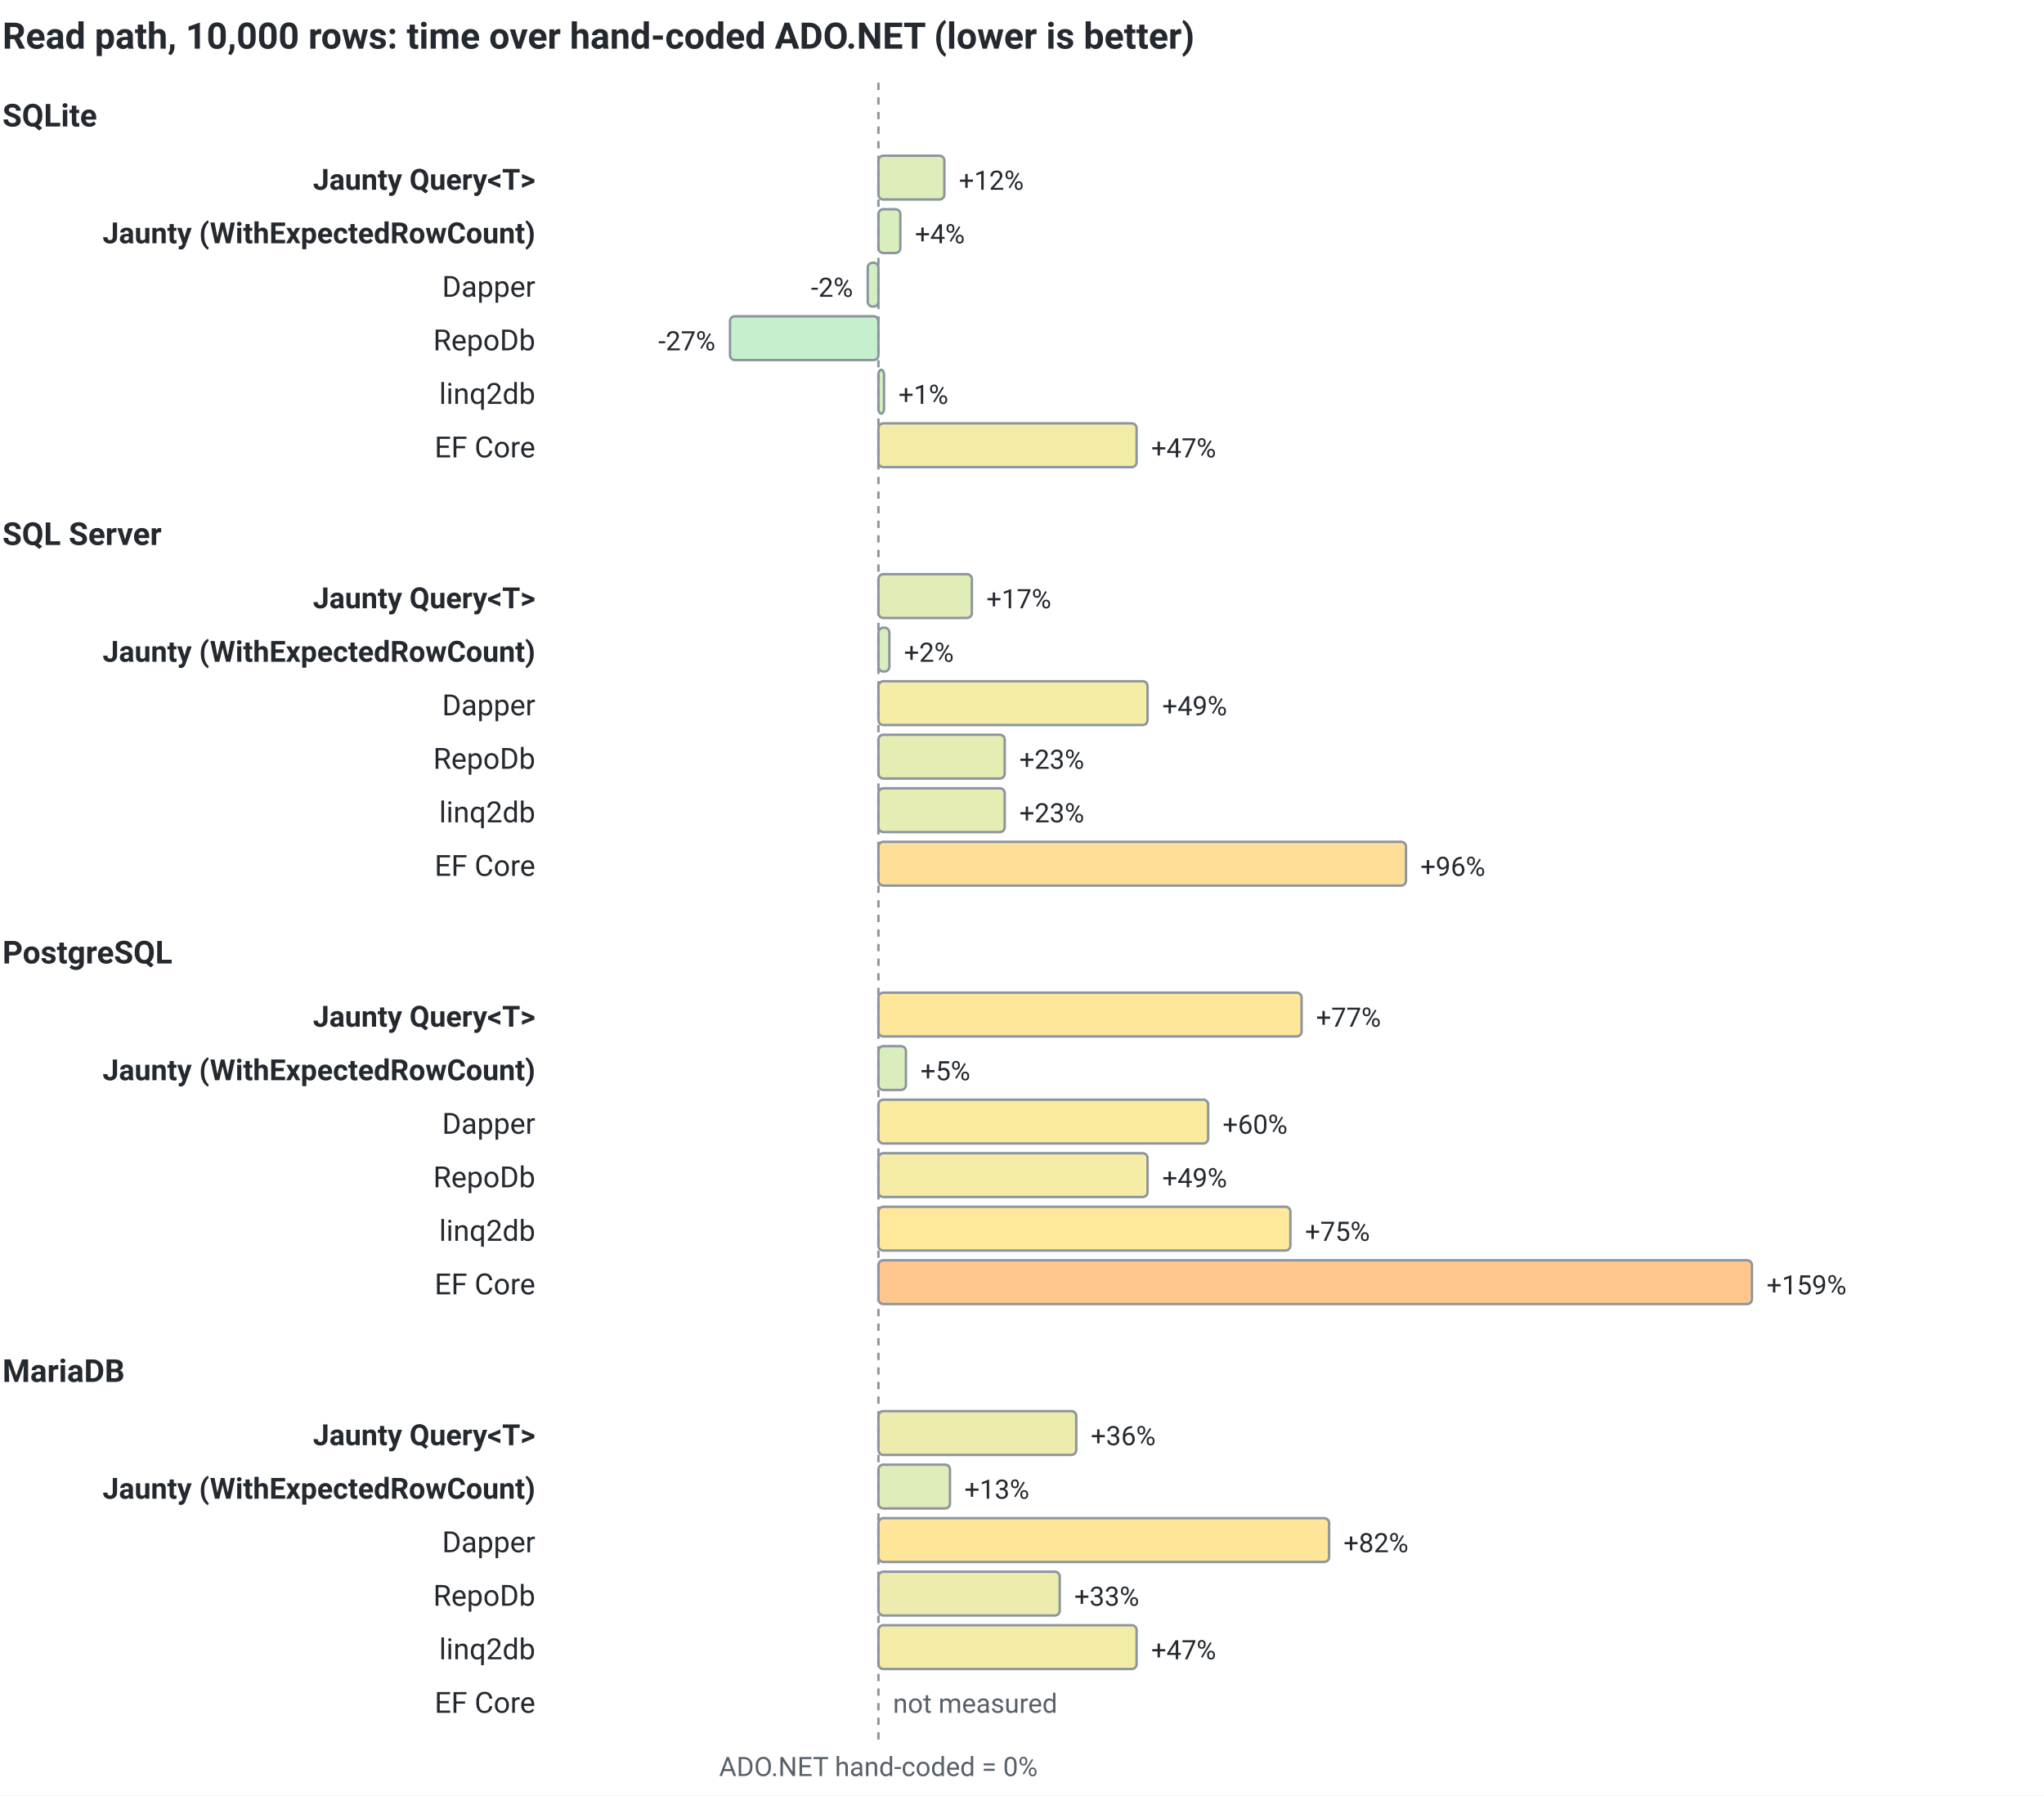
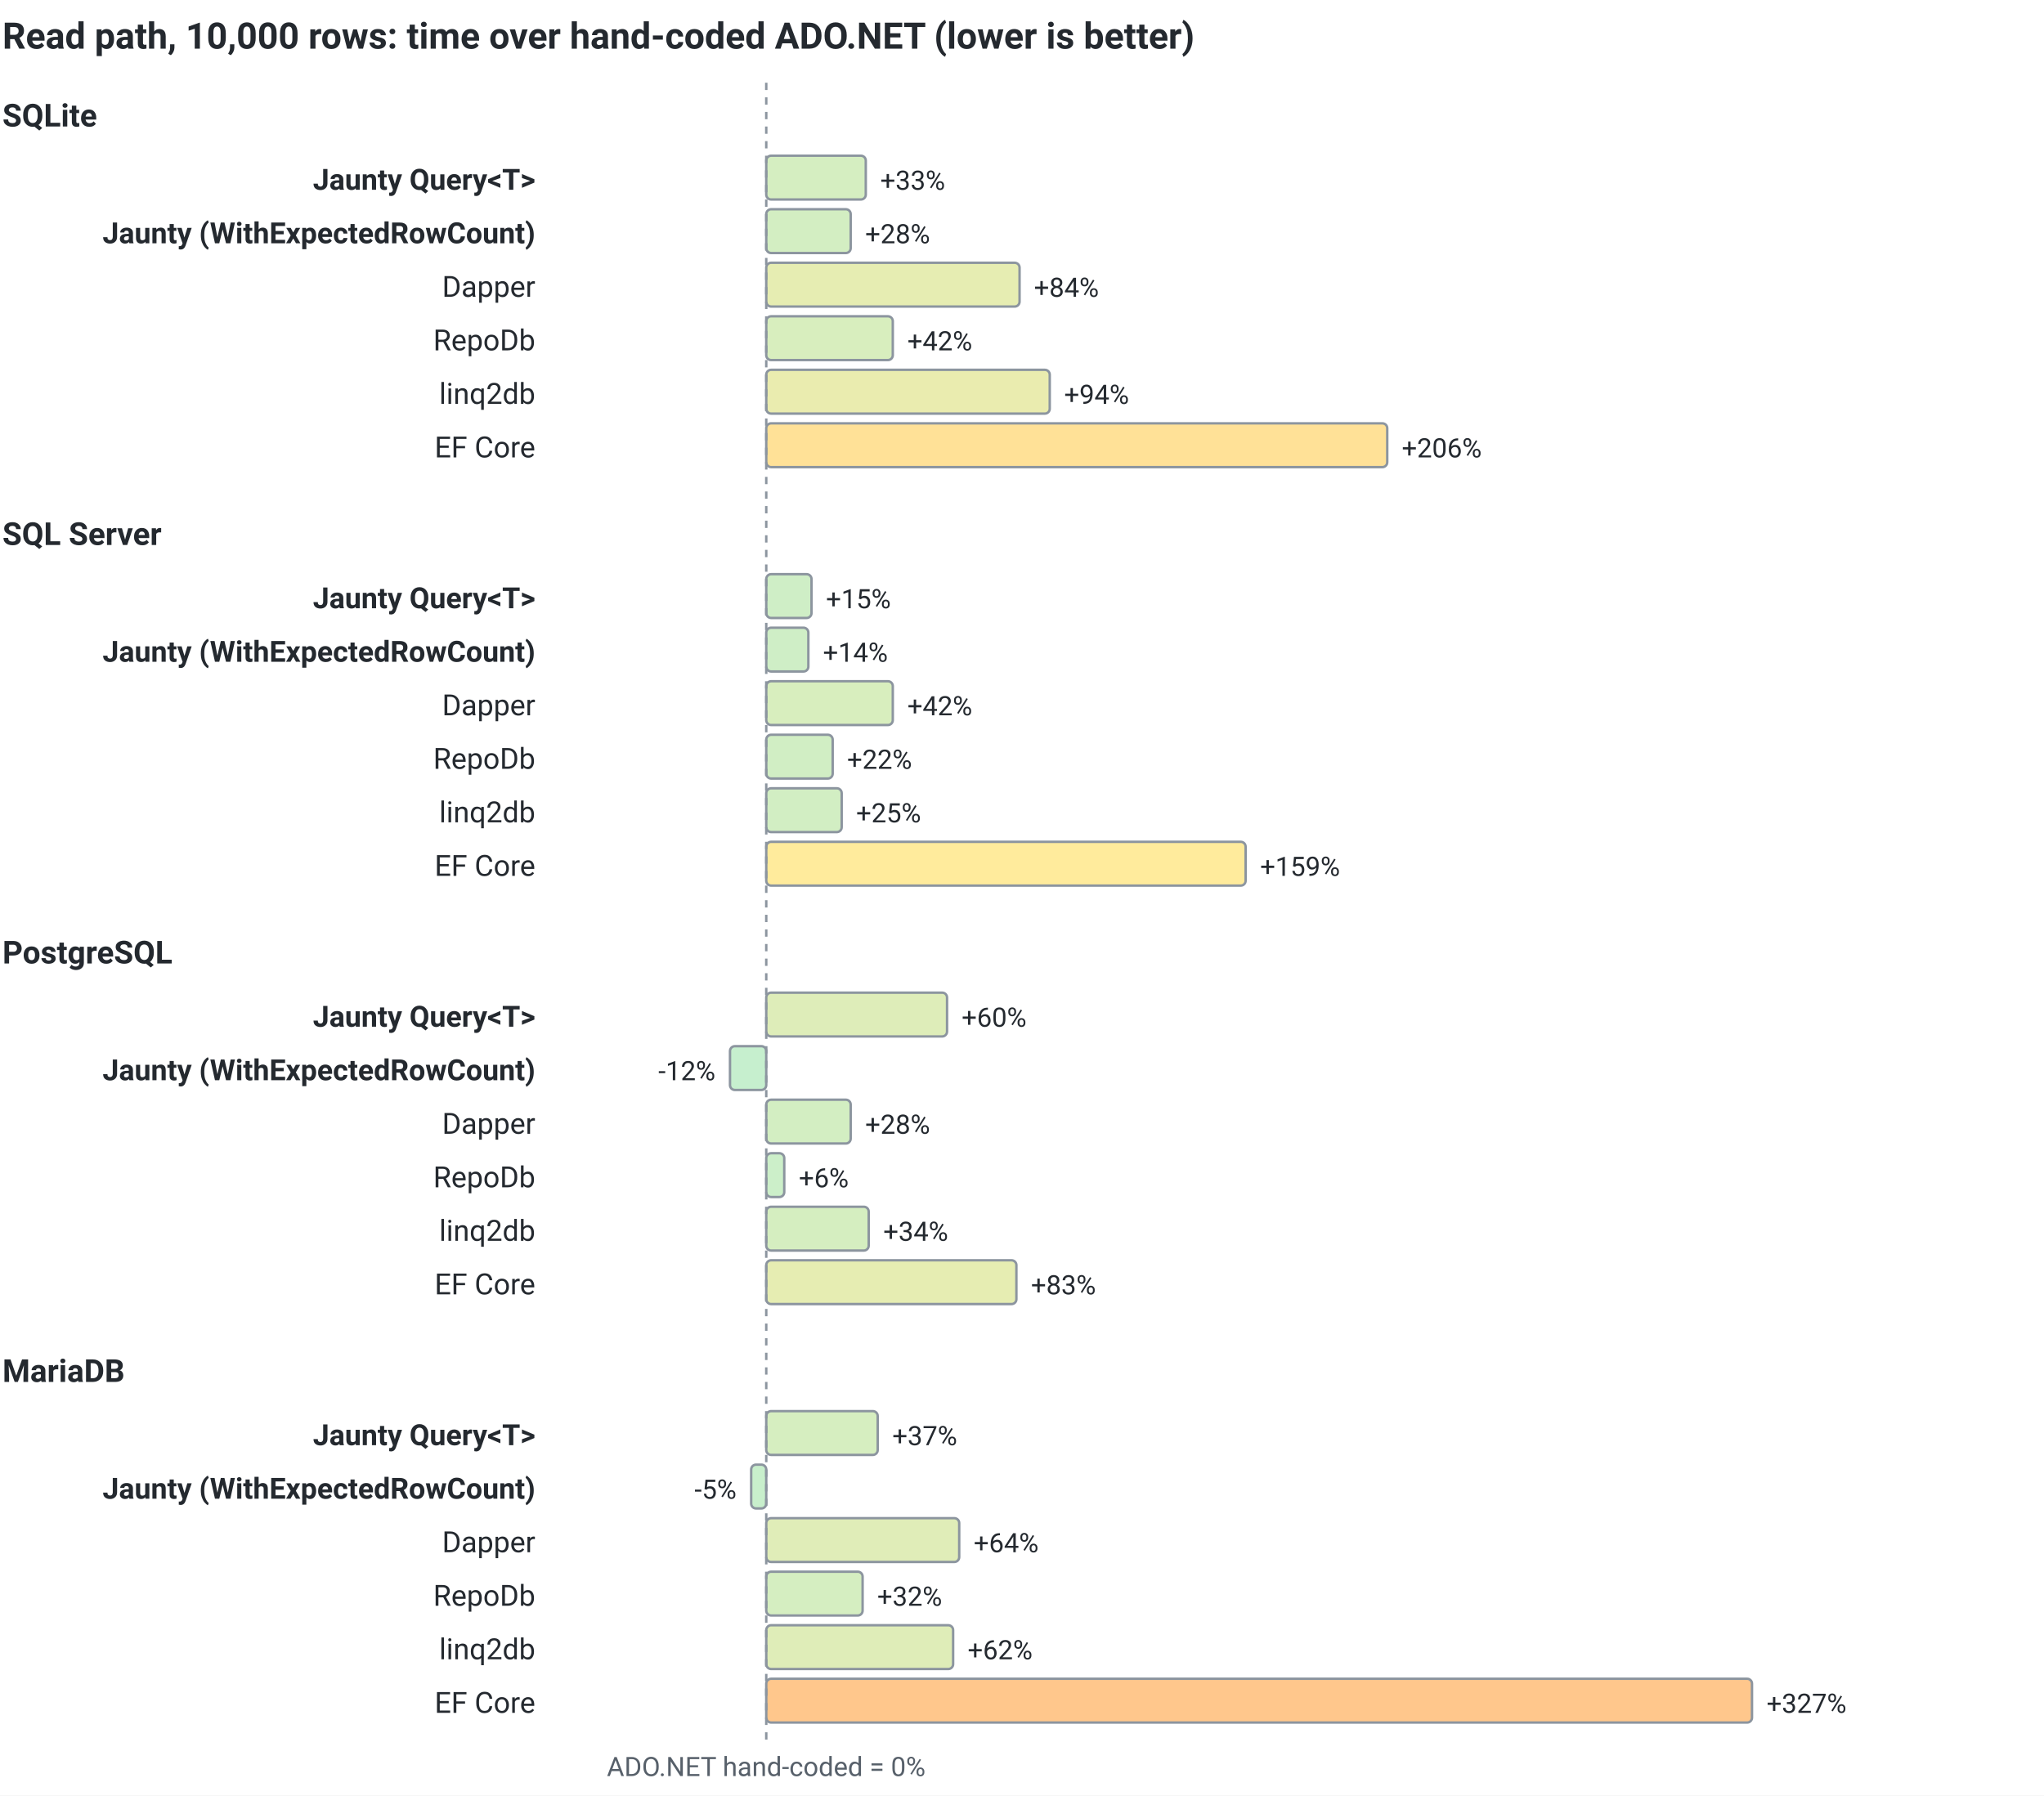
<svg xmlns="http://www.w3.org/2000/svg" width="840" height="738" viewBox="0 0 840 738" role="img" aria-label="Read path, 10,000 rows: time over hand-coded ADO.NET (lower is better)" font-family="-apple-system, 'Segoe UI', Roboto, Helvetica, Arial, sans-serif">
  <rect width="840" height="738" fill="#ffffff" />
  <text x="1" y="20" font-size="15" text-anchor="start" font-weight="bold" fill="#24292f">Read path, 10,000 rows: time over hand-coded ADO.NET (lower is better)</text>
  <text x="1" y="52" font-size="13" text-anchor="start" font-weight="bold" fill="#24292f">SQLite</text>
  <text x="220" y="78" font-size="12" text-anchor="end" font-weight="bold" fill="#24292f">Jaunty Query&lt;T&gt;</text>
-   <rect x="361.0" y="64" width="27.1" height="18" fill="#deedb9" stroke="#8c959f" rx="2" />
-   <text x="394.078" y="78" font-size="11" text-anchor="start" font-weight="normal" fill="#24292f">+12%</text>
+   <rect x="314.9" y="64" width="40.9" height="18" fill="#d5eec1" stroke="#8c959f" rx="2" />
+   <text x="361.752" y="78" font-size="11" text-anchor="start" font-weight="normal" fill="#24292f">+33%</text>
  <text x="220" y="100" font-size="12" text-anchor="end" font-weight="bold" fill="#24292f">Jaunty (WithExpectedRowCount)</text>
-   <rect x="361.0" y="86" width="9.0" height="18" fill="#d9eebd" stroke="#8c959f" rx="2" />
-   <text x="376.014" y="100" font-size="11" text-anchor="start" font-weight="normal" fill="#24292f">+4%</text>
+   <rect x="314.9" y="86" width="34.7" height="18" fill="#d3eec2" stroke="#8c959f" rx="2" />
+   <text x="355.558" y="100" font-size="11" text-anchor="start" font-weight="normal" fill="#24292f">+28%</text>
  <text x="220" y="122" font-size="12" text-anchor="end" font-weight="normal" fill="#24292f">Dapper</text>
-   <rect x="356.6" y="108" width="4.4" height="18" fill="#d5eec1" stroke="#8c959f" rx="2" />
-   <text x="350.554" y="122" font-size="11" text-anchor="end" font-weight="normal" fill="#24292f">-2%</text>
+   <rect x="314.9" y="108" width="104.1" height="18" fill="#e6edb2" stroke="#8c959f" rx="2" />
+   <text x="424.938" y="122" font-size="11" text-anchor="start" font-weight="normal" fill="#24292f">+84%</text>
  <text x="220" y="144" font-size="12" text-anchor="end" font-weight="normal" fill="#24292f">RepoDb</text>
-   <rect x="300.0" y="130" width="61.0" height="18" fill="#c6efce" stroke="#8c959f" rx="2" />
-   <text x="294.0" y="144" font-size="11" text-anchor="end" font-weight="normal" fill="#24292f">-27%</text>
+   <rect x="314.9" y="130" width="52.0" height="18" fill="#d8eebe" stroke="#8c959f" rx="2" />
+   <text x="372.903" y="144" font-size="11" text-anchor="start" font-weight="normal" fill="#24292f">+42%</text>
  <text x="220" y="166" font-size="12" text-anchor="end" font-weight="normal" fill="#24292f">linq2db</text>
-   <rect x="361.0" y="152" width="2.3" height="18" fill="#d7eebf" stroke="#8c959f" rx="2" />
-   <text x="369.24" y="166" font-size="11" text-anchor="start" font-weight="normal" fill="#24292f">+1%</text>
+   <rect x="314.9" y="152" width="116.5" height="18" fill="#eaecaf" stroke="#8c959f" rx="2" />
+   <text x="437.327" y="166" font-size="11" text-anchor="start" font-weight="normal" fill="#24292f">+94%</text>
  <text x="220" y="188" font-size="12" text-anchor="end" font-weight="normal" fill="#24292f">EF Core</text>
-   <rect x="361.0" y="174" width="106.1" height="18" fill="#f3eca6" stroke="#8c959f" rx="2" />
-   <text x="473.107" y="188" font-size="11" text-anchor="start" font-weight="normal" fill="#24292f">+47%</text>
+   <rect x="314.9" y="174" width="255.2" height="18" fill="#ffe197" stroke="#8c959f" rx="2" />
+   <text x="576.088" y="188" font-size="11" text-anchor="start" font-weight="normal" fill="#24292f">+206%</text>
  <text x="1" y="224" font-size="13" text-anchor="start" font-weight="bold" fill="#24292f">SQL Server</text>
  <text x="220" y="250" font-size="12" text-anchor="end" font-weight="bold" fill="#24292f">Jaunty Query&lt;T&gt;</text>
-   <rect x="361.0" y="236" width="38.4" height="18" fill="#e1edb6" stroke="#8c959f" rx="2" />
-   <text x="405.367" y="250" font-size="11" text-anchor="start" font-weight="normal" fill="#24292f">+17%</text>
+   <rect x="314.9" y="236" width="18.6" height="18" fill="#cfeec6" stroke="#8c959f" rx="2" />
+   <text x="339.451" y="250" font-size="11" text-anchor="start" font-weight="normal" fill="#24292f">+15%</text>
  <text x="220" y="272" font-size="12" text-anchor="end" font-weight="bold" fill="#24292f">Jaunty (WithExpectedRowCount)</text>
-   <rect x="361.0" y="258" width="4.5" height="18" fill="#d8eebe" stroke="#8c959f" rx="2" />
-   <text x="371.498" y="272" font-size="11" text-anchor="start" font-weight="normal" fill="#24292f">+2%</text>
+   <rect x="314.9" y="258" width="17.3" height="18" fill="#cfeec6" stroke="#8c959f" rx="2" />
+   <text x="338.212" y="272" font-size="11" text-anchor="start" font-weight="normal" fill="#24292f">+14%</text>
  <text x="220" y="294" font-size="12" text-anchor="end" font-weight="normal" fill="#24292f">Dapper</text>
-   <rect x="361.0" y="280" width="110.6" height="18" fill="#f5eca5" stroke="#8c959f" rx="2" />
-   <text x="477.623" y="294" font-size="11" text-anchor="start" font-weight="normal" fill="#24292f">+49%</text>
+   <rect x="314.9" y="280" width="52.0" height="18" fill="#d8eebe" stroke="#8c959f" rx="2" />
+   <text x="372.903" y="294" font-size="11" text-anchor="start" font-weight="normal" fill="#24292f">+42%</text>
  <text x="220" y="316" font-size="12" text-anchor="end" font-weight="normal" fill="#24292f">RepoDb</text>
-   <rect x="361.0" y="302" width="51.9" height="18" fill="#e5edb3" stroke="#8c959f" rx="2" />
-   <text x="418.915" y="316" font-size="11" text-anchor="start" font-weight="normal" fill="#24292f">+23%</text>
+   <rect x="314.9" y="302" width="27.3" height="18" fill="#d1eec4" stroke="#8c959f" rx="2" />
+   <text x="348.124" y="316" font-size="11" text-anchor="start" font-weight="normal" fill="#24292f">+22%</text>
  <text x="220" y="338" font-size="12" text-anchor="end" font-weight="normal" fill="#24292f">linq2db</text>
-   <rect x="361.0" y="324" width="51.9" height="18" fill="#e5edb3" stroke="#8c959f" rx="2" />
-   <text x="418.915" y="338" font-size="11" text-anchor="start" font-weight="normal" fill="#24292f">+23%</text>
+   <rect x="314.9" y="324" width="31.0" height="18" fill="#d2eec3" stroke="#8c959f" rx="2" />
+   <text x="351.841" y="338" font-size="11" text-anchor="start" font-weight="normal" fill="#24292f">+25%</text>
  <text x="220" y="360" font-size="12" text-anchor="end" font-weight="normal" fill="#24292f">EF Core</text>
-   <rect x="361.0" y="346" width="216.8" height="18" fill="#ffdf97" stroke="#8c959f" rx="2" />
-   <text x="583.748" y="360" font-size="11" text-anchor="start" font-weight="normal" fill="#24292f">+96%</text>
+   <rect x="314.9" y="346" width="197.0" height="18" fill="#ffeb9c" stroke="#8c959f" rx="2" />
+   <text x="517.858" y="360" font-size="11" text-anchor="start" font-weight="normal" fill="#24292f">+159%</text>
  <text x="1" y="396" font-size="13" text-anchor="start" font-weight="bold" fill="#24292f">PostgreSQL</text>
  <text x="220" y="422" font-size="12" text-anchor="end" font-weight="bold" fill="#24292f">Jaunty Query&lt;T&gt;</text>
-   <rect x="361.0" y="408" width="173.9" height="18" fill="#ffe79a" stroke="#8c959f" rx="2" />
-   <text x="540.846" y="422" font-size="11" text-anchor="start" font-weight="normal" fill="#24292f">+77%</text>
+   <rect x="314.9" y="408" width="74.3" height="18" fill="#deedb9" stroke="#8c959f" rx="2" />
+   <text x="395.204" y="422" font-size="11" text-anchor="start" font-weight="normal" fill="#24292f">+60%</text>
  <text x="220" y="444" font-size="12" text-anchor="end" font-weight="bold" fill="#24292f">Jaunty (WithExpectedRowCount)</text>
-   <rect x="361.0" y="430" width="11.3" height="18" fill="#daeebd" stroke="#8c959f" rx="2" />
-   <text x="378.272" y="444" font-size="11" text-anchor="start" font-weight="normal" fill="#24292f">+5%</text>
+   <rect x="300.0" y="430" width="14.9" height="18" fill="#c6efce" stroke="#8c959f" rx="2" />
+   <text x="294.0" y="444" font-size="11" text-anchor="end" font-weight="normal" fill="#24292f">-12%</text>
  <text x="220" y="466" font-size="12" text-anchor="end" font-weight="normal" fill="#24292f">Dapper</text>
-   <rect x="361.0" y="452" width="135.5" height="18" fill="#fbeb9f" stroke="#8c959f" rx="2" />
-   <text x="502.46" y="466" font-size="11" text-anchor="start" font-weight="normal" fill="#24292f">+60%</text>
+   <rect x="314.9" y="452" width="34.7" height="18" fill="#d3eec2" stroke="#8c959f" rx="2" />
+   <text x="355.558" y="466" font-size="11" text-anchor="start" font-weight="normal" fill="#24292f">+28%</text>
  <text x="220" y="488" font-size="12" text-anchor="end" font-weight="normal" fill="#24292f">RepoDb</text>
-   <rect x="361.0" y="474" width="110.6" height="18" fill="#f5eca5" stroke="#8c959f" rx="2" />
-   <text x="477.623" y="488" font-size="11" text-anchor="start" font-weight="normal" fill="#24292f">+49%</text>
+   <rect x="314.9" y="474" width="7.4" height="18" fill="#ccefc9" stroke="#8c959f" rx="2" />
+   <text x="328.301" y="488" font-size="11" text-anchor="start" font-weight="normal" fill="#24292f">+6%</text>
  <text x="220" y="510" font-size="12" text-anchor="end" font-weight="normal" fill="#24292f">linq2db</text>
-   <rect x="361.0" y="496" width="169.3" height="18" fill="#ffe89a" stroke="#8c959f" rx="2" />
-   <text x="536.33" y="510" font-size="11" text-anchor="start" font-weight="normal" fill="#24292f">+75%</text>
+   <rect x="314.9" y="496" width="42.1" height="18" fill="#d5eec0" stroke="#8c959f" rx="2" />
+   <text x="362.991" y="510" font-size="11" text-anchor="start" font-weight="normal" fill="#24292f">+34%</text>
  <text x="220" y="532" font-size="12" text-anchor="end" font-weight="normal" fill="#24292f">EF Core</text>
-   <rect x="361.0" y="518" width="359.0" height="18" fill="#ffc78c" stroke="#8c959f" rx="2" />
-   <text x="726.0" y="532" font-size="11" text-anchor="start" font-weight="normal" fill="#24292f">+159%</text>
+   <rect x="314.9" y="518" width="102.8" height="18" fill="#e6edb2" stroke="#8c959f" rx="2" />
+   <text x="423.699" y="532" font-size="11" text-anchor="start" font-weight="normal" fill="#24292f">+83%</text>
  <text x="1" y="568" font-size="13" text-anchor="start" font-weight="bold" fill="#24292f">MariaDB</text>
  <text x="220" y="594" font-size="12" text-anchor="end" font-weight="bold" fill="#24292f">Jaunty Query&lt;T&gt;</text>
-   <rect x="361.0" y="580" width="81.3" height="18" fill="#edecac" stroke="#8c959f" rx="2" />
-   <text x="448.269" y="594" font-size="11" text-anchor="start" font-weight="normal" fill="#24292f">+36%</text>
+   <rect x="314.9" y="580" width="45.8" height="18" fill="#d6eec0" stroke="#8c959f" rx="2" />
+   <text x="366.708" y="594" font-size="11" text-anchor="start" font-weight="normal" fill="#24292f">+37%</text>
  <text x="220" y="616" font-size="12" text-anchor="end" font-weight="bold" fill="#24292f">Jaunty (WithExpectedRowCount)</text>
-   <rect x="361.0" y="602" width="29.4" height="18" fill="#dfedb8" stroke="#8c959f" rx="2" />
-   <text x="396.336" y="616" font-size="11" text-anchor="start" font-weight="normal" fill="#24292f">+13%</text>
+   <rect x="308.7" y="602" width="6.2" height="18" fill="#c8efcc" stroke="#8c959f" rx="2" />
+   <text x="302.673" y="616" font-size="11" text-anchor="end" font-weight="normal" fill="#24292f">-5%</text>
  <text x="220" y="638" font-size="12" text-anchor="end" font-weight="normal" fill="#24292f">Dapper</text>
-   <rect x="361.0" y="624" width="185.2" height="18" fill="#ffe599" stroke="#8c959f" rx="2" />
-   <text x="552.136" y="638" font-size="11" text-anchor="start" font-weight="normal" fill="#24292f">+82%</text>
+   <rect x="314.9" y="624" width="79.3" height="18" fill="#e0edb8" stroke="#8c959f" rx="2" />
+   <text x="400.159" y="638" font-size="11" text-anchor="start" font-weight="normal" fill="#24292f">+64%</text>
  <text x="220" y="660" font-size="12" text-anchor="end" font-weight="normal" fill="#24292f">RepoDb</text>
-   <rect x="361.0" y="646" width="74.5" height="18" fill="#ebecae" stroke="#8c959f" rx="2" />
-   <text x="441.495" y="660" font-size="11" text-anchor="start" font-weight="normal" fill="#24292f">+33%</text>
+   <rect x="314.9" y="646" width="39.6" height="18" fill="#d5eec1" stroke="#8c959f" rx="2" />
+   <text x="360.513" y="660" font-size="11" text-anchor="start" font-weight="normal" fill="#24292f">+32%</text>
  <text x="220" y="682" font-size="12" text-anchor="end" font-weight="normal" fill="#24292f">linq2db</text>
-   <rect x="361.0" y="668" width="106.1" height="18" fill="#f3eca6" stroke="#8c959f" rx="2" />
-   <text x="473.107" y="682" font-size="11" text-anchor="start" font-weight="normal" fill="#24292f">+47%</text>
+   <rect x="314.9" y="668" width="76.8" height="18" fill="#dfedb8" stroke="#8c959f" rx="2" />
+   <text x="397.681" y="682" font-size="11" text-anchor="start" font-weight="normal" fill="#24292f">+62%</text>
  <text x="220" y="704" font-size="12" text-anchor="end" font-weight="normal" fill="#24292f">EF Core</text>
-   <text x="366.982" y="704" font-size="11" text-anchor="start" font-weight="normal" fill="#57606a">not measured</text>
-   <line x1="361.0" y1="34" x2="361.0" y2="716" stroke="#8c959f" stroke-dasharray="3 3" />
-   <text x="360.982" y="730" font-size="11" text-anchor="middle" font-weight="normal" fill="#57606a">ADO.NET hand-coded = 0%</text>
+   <rect x="314.9" y="690" width="405.1" height="18" fill="#ffc78c" stroke="#8c959f" rx="2" />
+   <text x="726.0" y="704" font-size="11" text-anchor="start" font-weight="normal" fill="#24292f">+327%</text>
+   <line x1="314.9" y1="34" x2="314.9" y2="716" stroke="#8c959f" stroke-dasharray="3 3" />
+   <text x="314.867" y="730" font-size="11" text-anchor="middle" font-weight="normal" fill="#57606a">ADO.NET hand-coded = 0%</text>
</svg>
